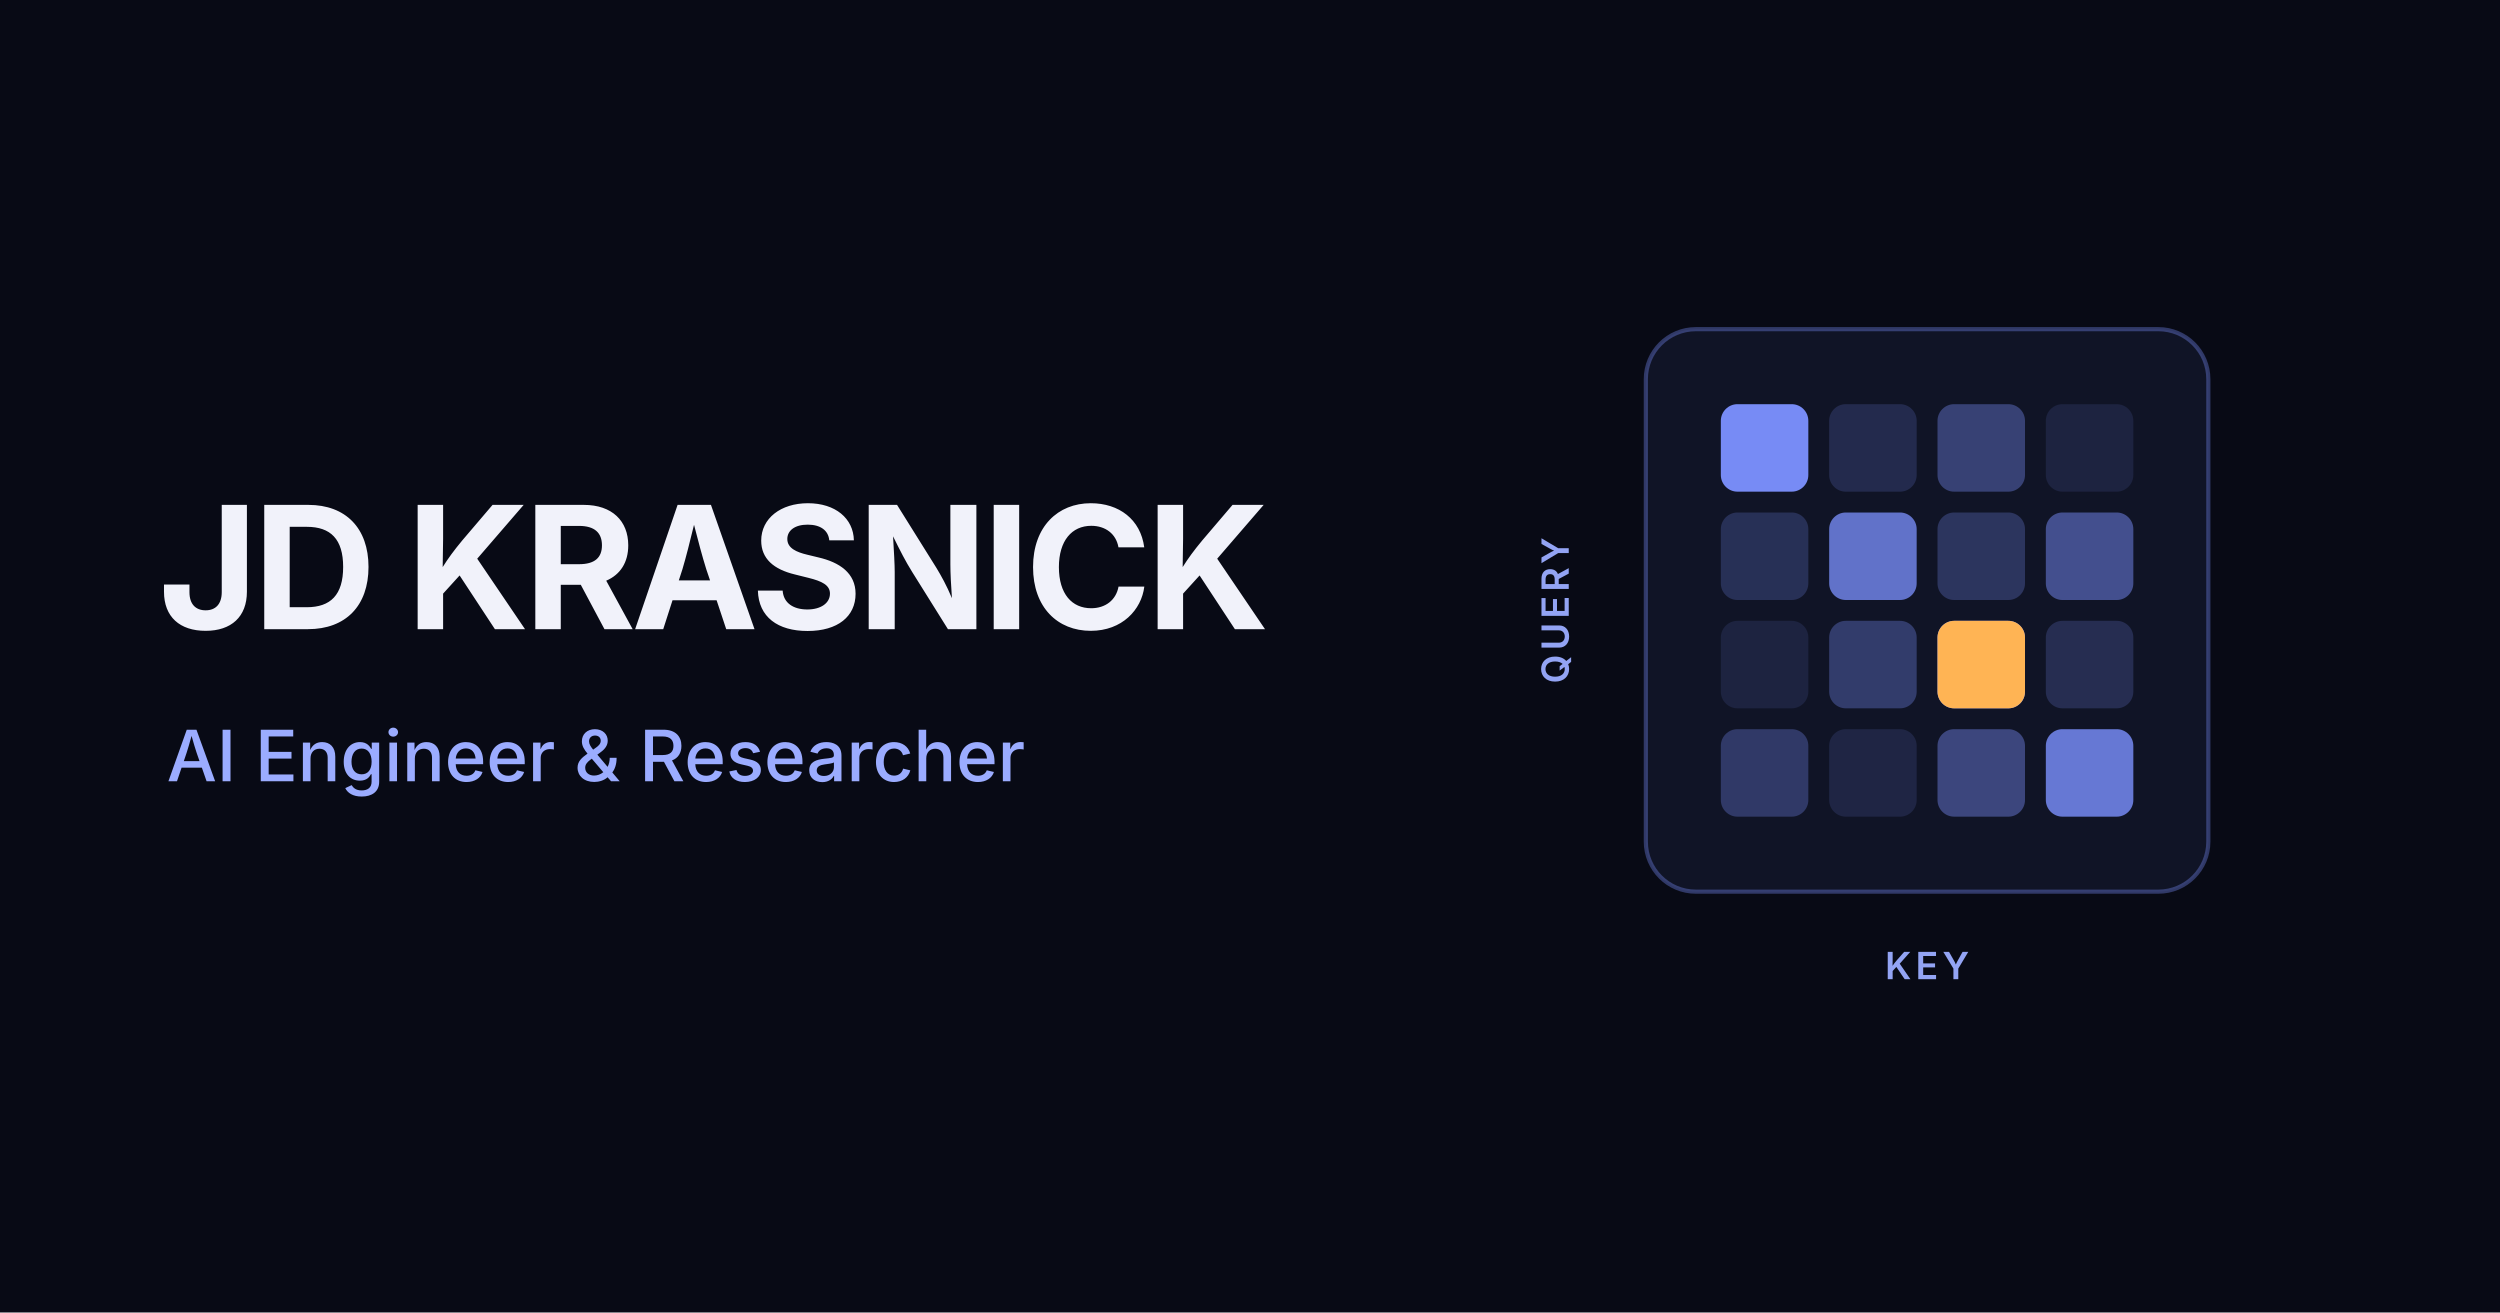
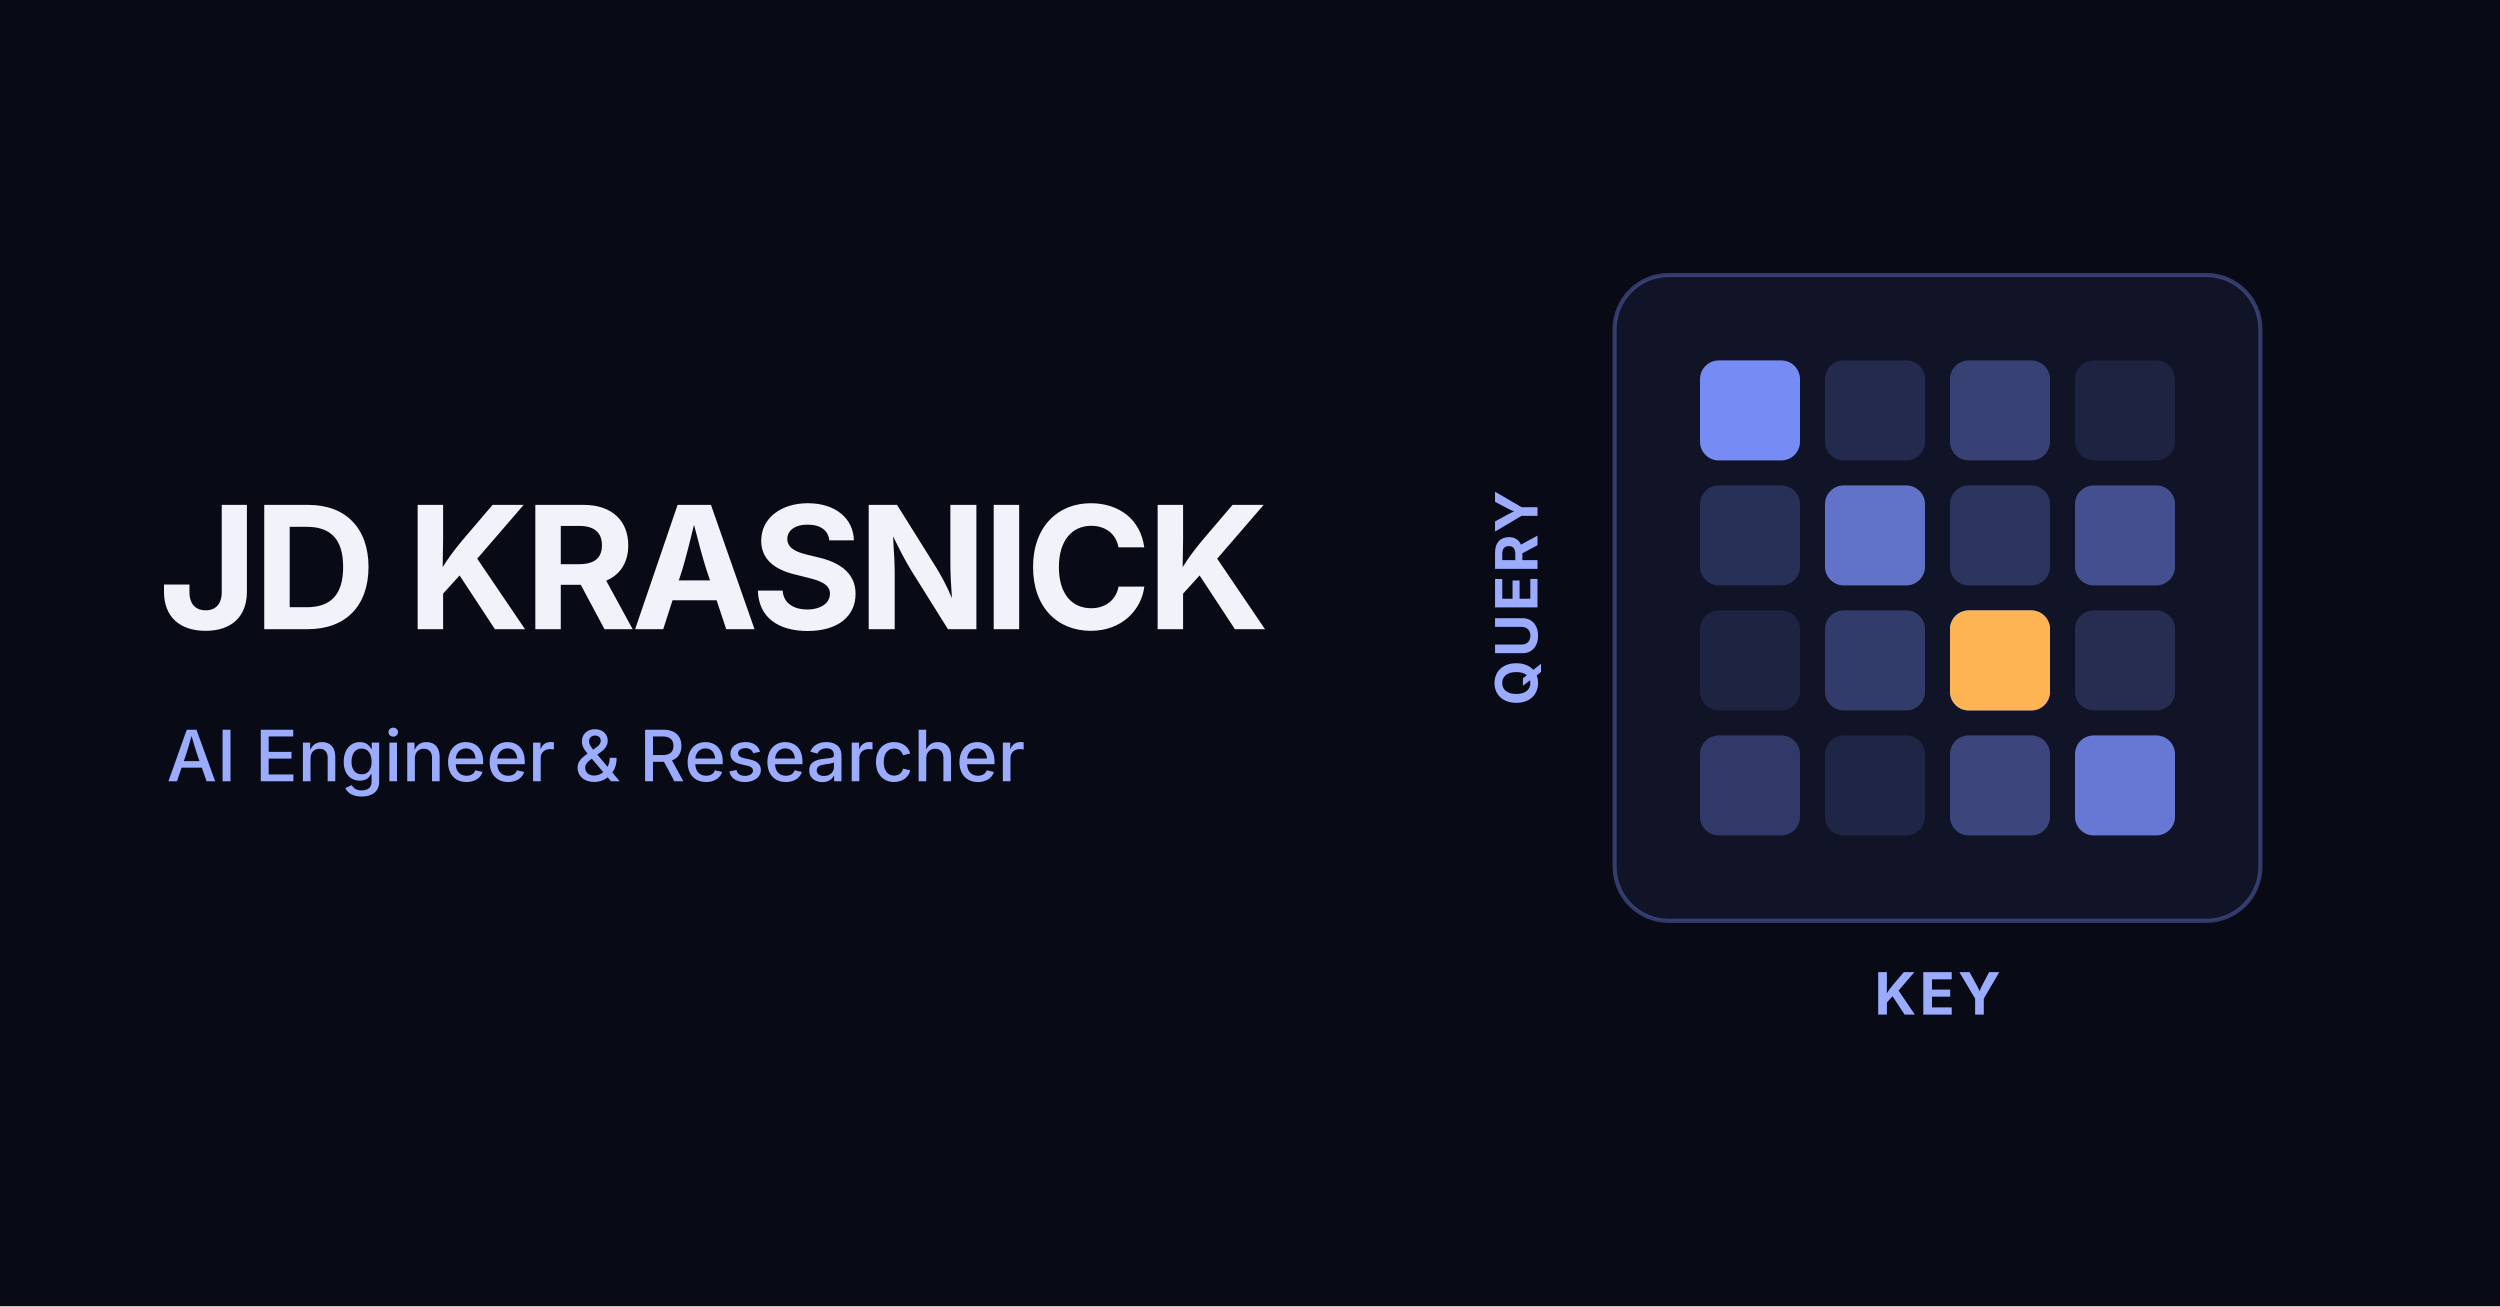
- <svg xmlns="http://www.w3.org/2000/svg" width="1200" height="630" viewBox="0 0 1200 630" role="img" aria-labelledby="title description">
-   <rect width="1200" height="630" fill="#080a15" />
+ <svg xmlns="http://www.w3.org/2000/svg" width="2400" height="1254" viewBox="0 0 1200 627" role="img" aria-labelledby="title description">
+   <rect width="1200" height="627" fill="#080a15" />
  <g font-family="Inter, -apple-system, BlinkMacSystemFont, 'Segoe UI', sans-serif">
    <text x="76" y="302" fill="#f1f2fa" font-size="82" font-weight="700" letter-spacing="-2.5">JD KRASNICK</text>
    <text x="80" y="375" fill="#9bacff" font-size="34" font-weight="500">AI Engineer &amp; Researcher</text>
  </g>
-   <g transform="translate(790 158)">
-     <rect width="270" height="270" rx="24" fill="#101426" stroke="#7c91ff" stroke-width="2" stroke-opacity=".35" />
+   <g transform="translate(775 132)">
+     <rect width="310" height="310" rx="26" fill="#101426" stroke="#7c91ff" stroke-width="2" stroke-opacity=".35" />
    <g fill="#7c91ff">
-       <rect x="36" y="36" width="42" height="42" rx="8" opacity=".95" />
-       <rect x="88" y="36" width="42" height="42" rx="8" opacity=".18" />
-       <rect x="140" y="36" width="42" height="42" rx="8" opacity=".36" />
-       <rect x="192" y="36" width="42" height="42" rx="8" opacity=".12" />
-       <rect x="36" y="88" width="42" height="42" rx="8" opacity=".22" />
-       <rect x="88" y="88" width="42" height="42" rx="8" opacity=".75" />
-       <rect x="140" y="88" width="42" height="42" rx="8" opacity=".26" />
-       <rect x="192" y="88" width="42" height="42" rx="8" opacity=".48" />
-       <rect x="36" y="140" width="42" height="42" rx="8" opacity=".12" />
-       <rect x="88" y="140" width="42" height="42" rx="8" opacity=".32" />
-       <rect x="140" y="140" width="42" height="42" rx="8" opacity=".92" />
-       <rect x="192" y="140" width="42" height="42" rx="8" opacity=".2" />
-       <rect x="36" y="192" width="42" height="42" rx="8" opacity=".3" />
-       <rect x="88" y="192" width="42" height="42" rx="8" opacity=".14" />
-       <rect x="140" y="192" width="42" height="42" rx="8" opacity=".4" />
-       <rect x="192" y="192" width="42" height="42" rx="8" opacity=".8" />
+       <rect x="41" y="41" width="48" height="48" rx="9" opacity=".95" />
+       <rect x="101" y="41" width="48" height="48" rx="9" opacity=".18" />
+       <rect x="161" y="41" width="48" height="48" rx="9" opacity=".36" />
+       <rect x="221" y="41" width="48" height="48" rx="9" opacity=".12" />
+       <rect x="41" y="101" width="48" height="48" rx="9" opacity=".22" />
+       <rect x="101" y="101" width="48" height="48" rx="9" opacity=".75" />
+       <rect x="161" y="101" width="48" height="48" rx="9" opacity=".26" />
+       <rect x="221" y="101" width="48" height="48" rx="9" opacity=".48" />
+       <rect x="41" y="161" width="48" height="48" rx="9" opacity=".12" />
+       <rect x="101" y="161" width="48" height="48" rx="9" opacity=".32" />
+       <rect x="161" y="161" width="48" height="48" rx="9" opacity=".92" />
+       <rect x="221" y="161" width="48" height="48" rx="9" opacity=".2" />
+       <rect x="41" y="221" width="48" height="48" rx="9" opacity=".3" />
+       <rect x="101" y="221" width="48" height="48" rx="9" opacity=".14" />
+       <rect x="161" y="221" width="48" height="48" rx="9" opacity=".4" />
+       <rect x="221" y="221" width="48" height="48" rx="9" opacity=".8" />
    </g>
-     <rect x="140" y="140" width="42" height="42" rx="8" fill="#ffb454" />
+     <rect x="161" y="161" width="48" height="48" rx="9" fill="#ffb454" />
  </g>
-   <g fill="#9bacff" fill-opacity=".95" font-family="Inter, -apple-system, BlinkMacSystemFont, 'Segoe UI', sans-serif" font-size="18" font-weight="600" letter-spacing="2">
-     <text x="925" y="470" text-anchor="middle">KEY</text>
-     <text x="753" y="293" text-anchor="middle" transform="rotate(-90 753 293)">QUERY</text>
+   <g fill="#9bacff" font-family="Inter, -apple-system, BlinkMacSystemFont, 'Segoe UI', sans-serif" font-size="28" font-weight="650" letter-spacing="1.5">
+     <text x="930" y="487" text-anchor="middle">KEY</text>
+     <text x="738" y="287" text-anchor="middle" transform="rotate(-90 738 287)">QUERY</text>
  </g>
</svg>
